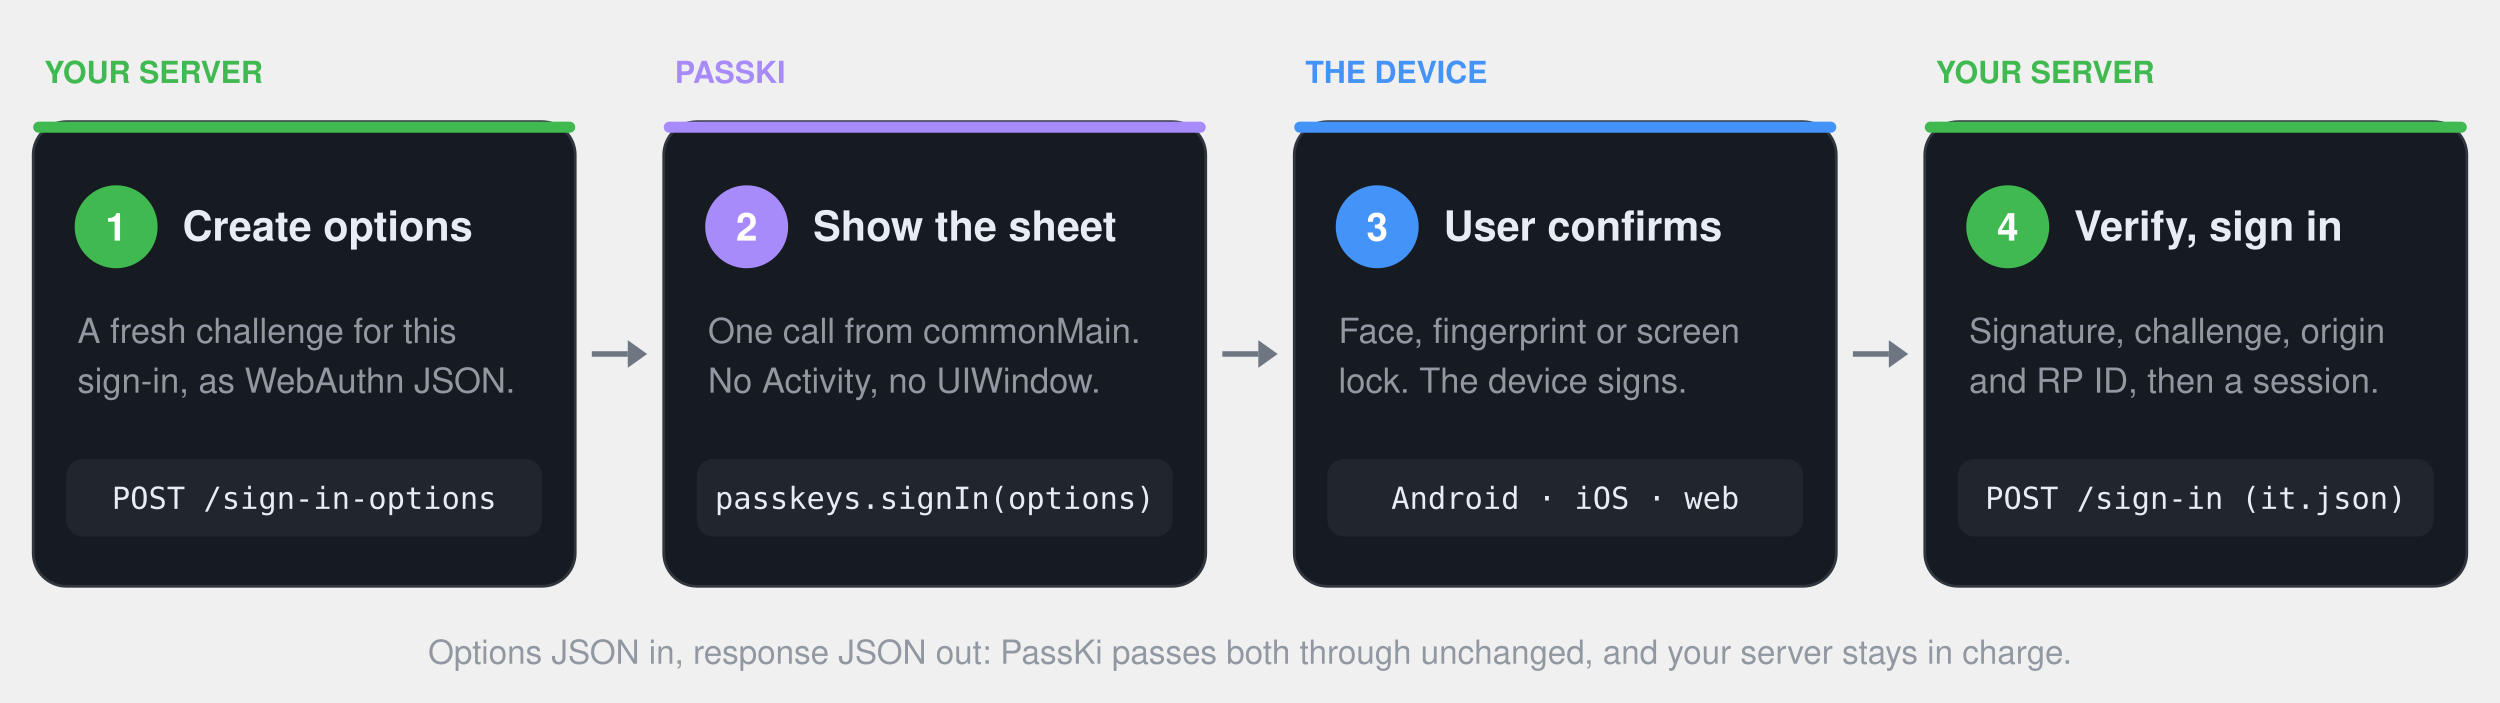
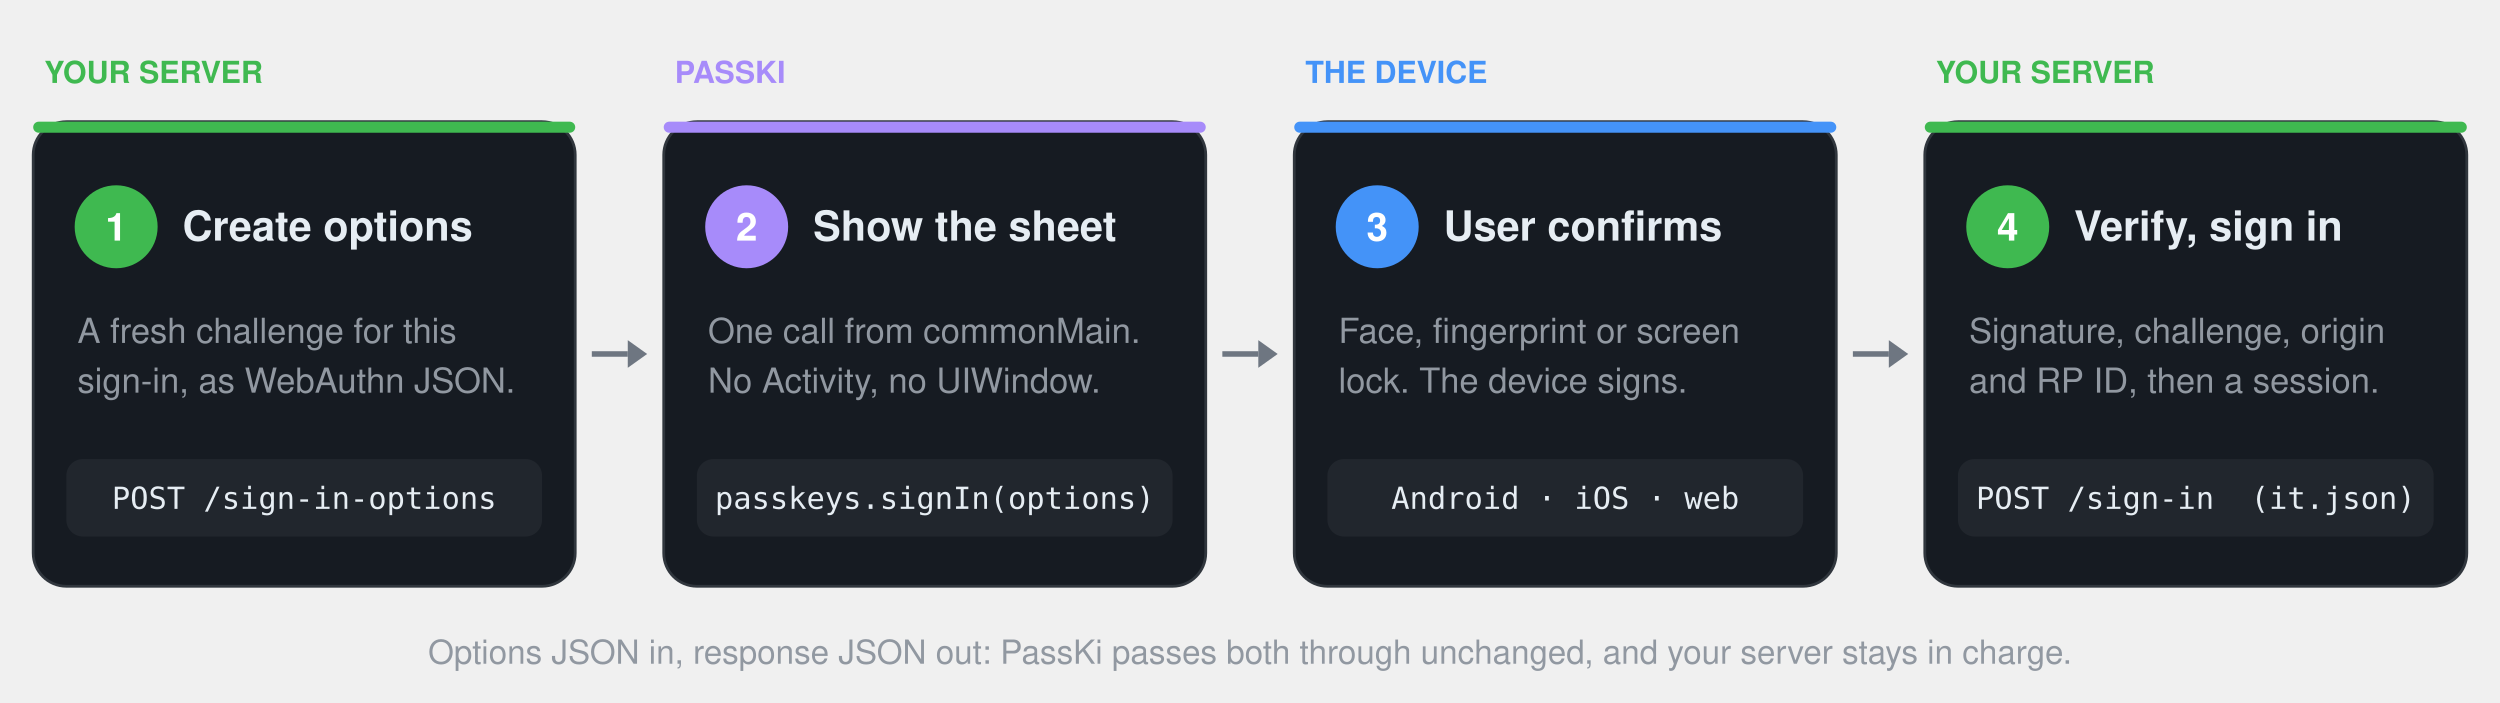
<svg xmlns="http://www.w3.org/2000/svg" width="904" height="254" viewBox="0 0 904 254" role="img" aria-label="How a passkey sign-in works with PassKi: your server creates options, PassKi shows the native sheet, the user confirms, your server verifies the response.">
  <style>.focus{opacity:0;animation:focus 8s ease-in-out infinite}@keyframes focus{0%{opacity:0}5%{opacity:1}20%{opacity:1}25%{opacity:0}100%{opacity:0}}.packet{opacity:0;animation:packet 8s ease-in-out infinite}@keyframes packet{0%{opacity:0;transform:translateX(0)}1.5%{opacity:1}5%{opacity:1;transform:translateX(18px)}6.5%{opacity:0;transform:translateX(18px)}100%{opacity:0;transform:translateX(18px)}}@media (prefers-reduced-motion: reduce) { * { animation: none !important; } }</style>
  <text x="16" y="30" font-family="-apple-system, BlinkMacSystemFont, 'Segoe UI', Helvetica, Arial, sans-serif" font-size="11" font-weight="700" fill="#3fb950" text-anchor="start">YOUR SERVER</text>
  <rect x="12" y="44" width="196" height="168" rx="12" fill="#161b22" stroke="#30363d" />
  <rect x="12" y="44" width="196" height="4" rx="2" fill="#3fb950" />
  <circle cx="42" cy="82" r="15" fill="#3fb950" />
  <text x="42" y="87" font-family="-apple-system, BlinkMacSystemFont, 'Segoe UI', Helvetica, Arial, sans-serif" font-size="14" font-weight="700" fill="#ffffff" text-anchor="middle">1</text>
  <text x="66" y="87" font-family="-apple-system, BlinkMacSystemFont, 'Segoe UI', Helvetica, Arial, sans-serif" font-size="15" font-weight="600" fill="#e6edf3" text-anchor="start">Create options</text>
  <text x="28" y="124" font-family="-apple-system, BlinkMacSystemFont, 'Segoe UI', Helvetica, Arial, sans-serif" font-size="12.5" font-weight="normal" fill="#9198a1" text-anchor="start">A fresh challenge for this</text>
  <text x="28" y="142" font-family="-apple-system, BlinkMacSystemFont, 'Segoe UI', Helvetica, Arial, sans-serif" font-size="12.5" font-weight="normal" fill="#9198a1" text-anchor="start">sign-in, as WebAuthn JSON.</text>
  <rect x="24" y="166" width="172" height="28" rx="6" fill="#21262d" />
-   <text x="110.0" y="184" font-family="ui-monospace, SFMono-Regular, Menlo, Consolas, monospace" font-size="11" font-weight="normal" fill="#e6edf3" text-anchor="middle">POST /sign-in-options</text>
+   <text x="110.0" y="184" font-family="ui-monospace, SFMono-Regular, Menlo, Consolas, monospace" font-size="11" font-weight="normal" fill="#e6edf3" text-anchor="middle" xml:space="preserve">POST /sign-in-options</text>
  <rect class="focus" style="animation-delay:0s" x="12" y="44" width="196" height="168" rx="12" fill="none" stroke="#3fb950" stroke-width="2" />
  <line x1="214" y1="128" x2="227" y2="128" stroke="#6e7681" stroke-width="2" />
  <path d="M227 123 L234 128 L227 133 Z" fill="#6e7681" />
  <circle class="packet" style="animation-delay:1.55s" cx="215" cy="128" r="3.5" fill="#a78bfa" />
  <text x="244" y="30" font-family="-apple-system, BlinkMacSystemFont, 'Segoe UI', Helvetica, Arial, sans-serif" font-size="11" font-weight="700" fill="#a78bfa" text-anchor="start">PASSKI</text>
  <rect x="240" y="44" width="196" height="168" rx="12" fill="#161b22" stroke="#30363d" />
  <rect x="240" y="44" width="196" height="4" rx="2" fill="#a78bfa" />
  <circle cx="270" cy="82" r="15" fill="#a78bfa" />
  <text x="270" y="87" font-family="-apple-system, BlinkMacSystemFont, 'Segoe UI', Helvetica, Arial, sans-serif" font-size="14" font-weight="700" fill="#ffffff" text-anchor="middle">2</text>
  <text x="294" y="87" font-family="-apple-system, BlinkMacSystemFont, 'Segoe UI', Helvetica, Arial, sans-serif" font-size="15" font-weight="600" fill="#e6edf3" text-anchor="start">Show the sheet</text>
  <text x="256" y="124" font-family="-apple-system, BlinkMacSystemFont, 'Segoe UI', Helvetica, Arial, sans-serif" font-size="12.5" font-weight="normal" fill="#9198a1" text-anchor="start">One call from commonMain.</text>
  <text x="256" y="142" font-family="-apple-system, BlinkMacSystemFont, 'Segoe UI', Helvetica, Arial, sans-serif" font-size="12.5" font-weight="normal" fill="#9198a1" text-anchor="start">No Activity, no UIWindow.</text>
  <rect x="252" y="166" width="172" height="28" rx="6" fill="#21262d" />
-   <text x="338.0" y="184" font-family="ui-monospace, SFMono-Regular, Menlo, Consolas, monospace" font-size="11" font-weight="normal" fill="#e6edf3" text-anchor="middle">passkeys.signIn(options)</text>
+   <text x="338.0" y="184" font-family="ui-monospace, SFMono-Regular, Menlo, Consolas, monospace" font-size="11" font-weight="normal" fill="#e6edf3" text-anchor="middle" xml:space="preserve">passkeys.signIn(options)</text>
  <rect class="focus" style="animation-delay:2s" x="240" y="44" width="196" height="168" rx="12" fill="none" stroke="#a78bfa" stroke-width="2" />
  <line x1="442" y1="128" x2="455" y2="128" stroke="#6e7681" stroke-width="2" />
  <path d="M455 123 L462 128 L455 133 Z" fill="#6e7681" />
  <circle class="packet" style="animation-delay:3.55s" cx="443" cy="128" r="3.5" fill="#4493f8" />
  <text x="472" y="30" font-family="-apple-system, BlinkMacSystemFont, 'Segoe UI', Helvetica, Arial, sans-serif" font-size="11" font-weight="700" fill="#4493f8" text-anchor="start">THE DEVICE</text>
  <rect x="468" y="44" width="196" height="168" rx="12" fill="#161b22" stroke="#30363d" />
  <rect x="468" y="44" width="196" height="4" rx="2" fill="#4493f8" />
  <circle cx="498" cy="82" r="15" fill="#4493f8" />
  <text x="498" y="87" font-family="-apple-system, BlinkMacSystemFont, 'Segoe UI', Helvetica, Arial, sans-serif" font-size="14" font-weight="700" fill="#ffffff" text-anchor="middle">3</text>
  <text x="522" y="87" font-family="-apple-system, BlinkMacSystemFont, 'Segoe UI', Helvetica, Arial, sans-serif" font-size="15" font-weight="600" fill="#e6edf3" text-anchor="start">User confirms</text>
  <text x="484" y="124" font-family="-apple-system, BlinkMacSystemFont, 'Segoe UI', Helvetica, Arial, sans-serif" font-size="12.5" font-weight="normal" fill="#9198a1" text-anchor="start">Face, fingerprint or screen</text>
  <text x="484" y="142" font-family="-apple-system, BlinkMacSystemFont, 'Segoe UI', Helvetica, Arial, sans-serif" font-size="12.5" font-weight="normal" fill="#9198a1" text-anchor="start">lock. The device signs.</text>
  <rect x="480" y="166" width="172" height="28" rx="6" fill="#21262d" />
-   <text x="566.0" y="184" font-family="ui-monospace, SFMono-Regular, Menlo, Consolas, monospace" font-size="11" font-weight="normal" fill="#e6edf3" text-anchor="middle">Android · iOS · web</text>
+   <text x="566.0" y="184" font-family="ui-monospace, SFMono-Regular, Menlo, Consolas, monospace" font-size="11" font-weight="normal" fill="#e6edf3" text-anchor="middle" xml:space="preserve">Android · iOS · web</text>
  <rect class="focus" style="animation-delay:4s" x="468" y="44" width="196" height="168" rx="12" fill="none" stroke="#4493f8" stroke-width="2" />
  <line x1="670" y1="128" x2="683" y2="128" stroke="#6e7681" stroke-width="2" />
  <path d="M683 123 L690 128 L683 133 Z" fill="#6e7681" />
  <circle class="packet" style="animation-delay:5.55s" cx="671" cy="128" r="3.5" fill="#3fb950" />
  <text x="700" y="30" font-family="-apple-system, BlinkMacSystemFont, 'Segoe UI', Helvetica, Arial, sans-serif" font-size="11" font-weight="700" fill="#3fb950" text-anchor="start">YOUR SERVER</text>
  <rect x="696" y="44" width="196" height="168" rx="12" fill="#161b22" stroke="#30363d" />
  <rect x="696" y="44" width="196" height="4" rx="2" fill="#3fb950" />
  <circle cx="726" cy="82" r="15" fill="#3fb950" />
  <text x="726" y="87" font-family="-apple-system, BlinkMacSystemFont, 'Segoe UI', Helvetica, Arial, sans-serif" font-size="14" font-weight="700" fill="#ffffff" text-anchor="middle">4</text>
  <text x="750" y="87" font-family="-apple-system, BlinkMacSystemFont, 'Segoe UI', Helvetica, Arial, sans-serif" font-size="15" font-weight="600" fill="#e6edf3" text-anchor="start">Verify, sign in</text>
  <text x="712" y="124" font-family="-apple-system, BlinkMacSystemFont, 'Segoe UI', Helvetica, Arial, sans-serif" font-size="12.5" font-weight="normal" fill="#9198a1" text-anchor="start">Signature, challenge, origin</text>
  <text x="712" y="142" font-family="-apple-system, BlinkMacSystemFont, 'Segoe UI', Helvetica, Arial, sans-serif" font-size="12.5" font-weight="normal" fill="#9198a1" text-anchor="start">and RP ID, then a session.</text>
  <rect x="708" y="166" width="172" height="28" rx="6" fill="#21262d" />
-   <text x="794.0" y="184" font-family="ui-monospace, SFMono-Regular, Menlo, Consolas, monospace" font-size="11" font-weight="normal" fill="#e6edf3" text-anchor="middle">POST /sign-in  (it.json)</text>
+   <text x="794.0" y="184" font-family="ui-monospace, SFMono-Regular, Menlo, Consolas, monospace" font-size="11" font-weight="normal" fill="#e6edf3" text-anchor="middle" xml:space="preserve">POST /sign-in  (it.json)</text>
  <rect class="focus" style="animation-delay:6s" x="696" y="44" width="196" height="168" rx="12" fill="none" stroke="#3fb950" stroke-width="2" />
  <text x="452.0" y="240" font-family="-apple-system, BlinkMacSystemFont, 'Segoe UI', Helvetica, Arial, sans-serif" font-size="12" font-weight="normal" fill="#9198a1" text-anchor="middle">Options JSON in, response JSON out: PassKi passes both through unchanged, and your server stays in charge.</text>
</svg>
